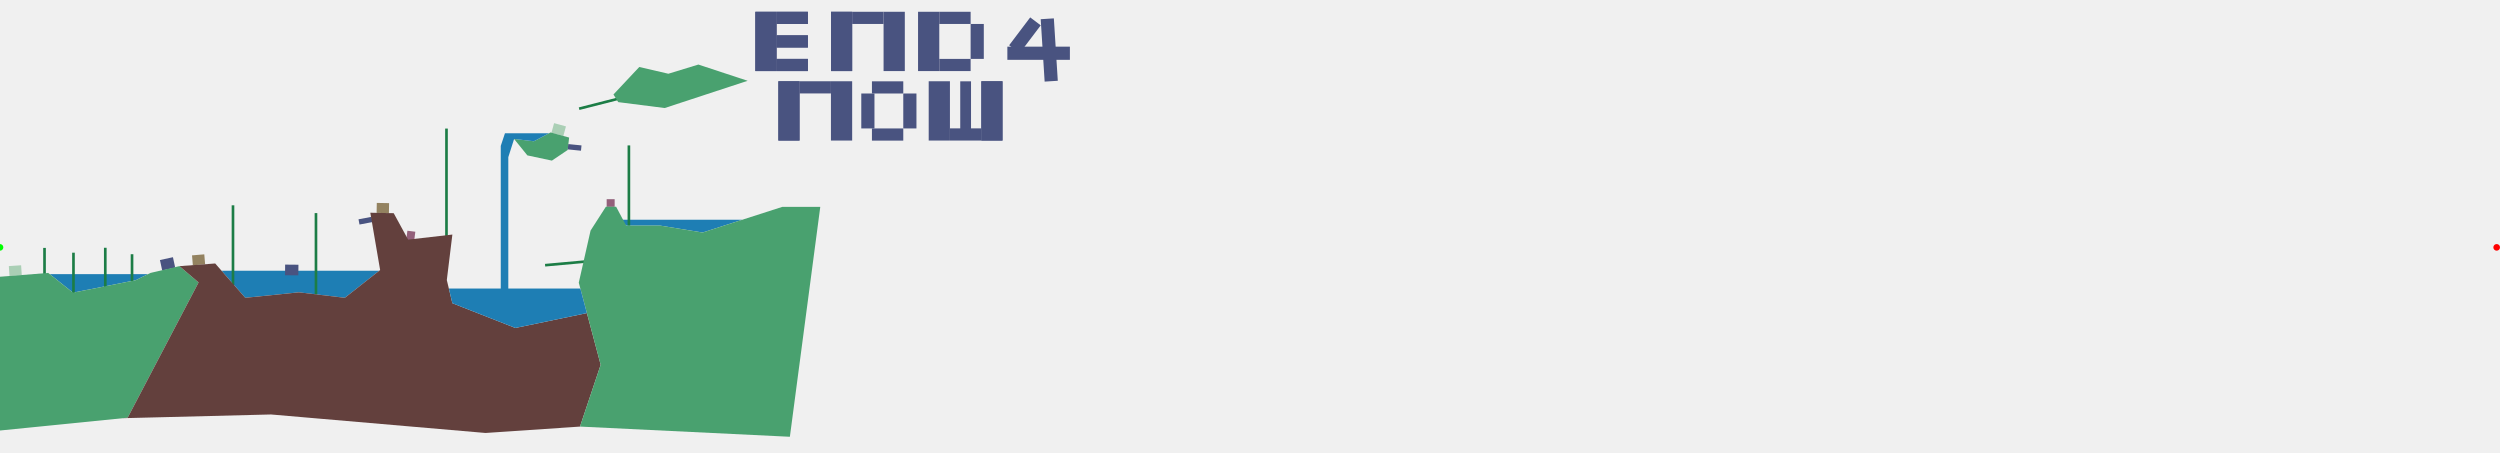
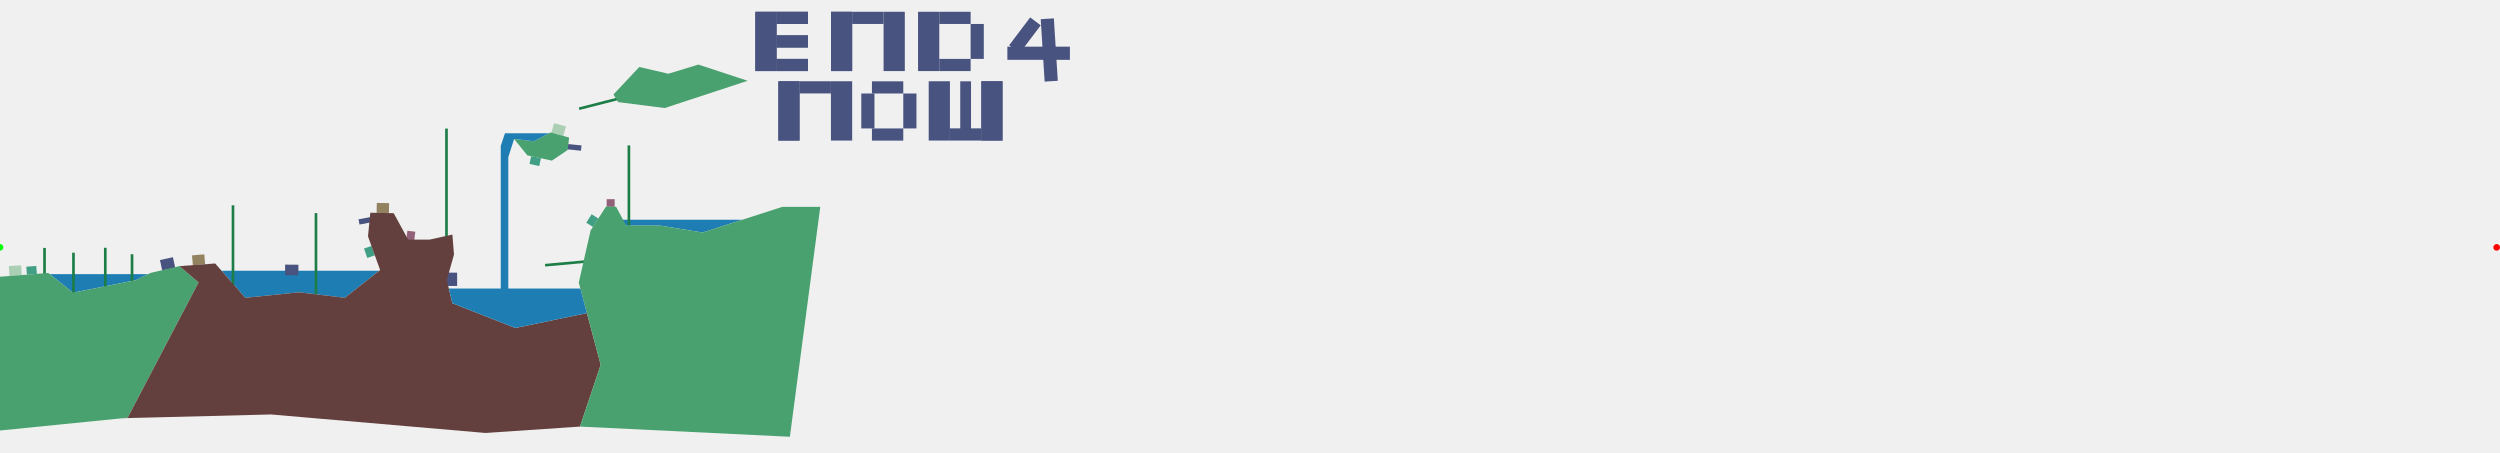
<svg xmlns="http://www.w3.org/2000/svg" width="37566" height="6806" viewBox="0 0 37566 6806" fill="none">
  <g clip-path="url(#clip0_2233_421)">
    <rect x="132.723" y="3998.36" width="185" height="150" transform="rotate(-3.79608 132.723 3998.36)" fill="#AACFB5" />
+     <rect x="394.879" y="4007.71" width="150" height="120" transform="rotate(-4.53737 394.879 4007.71)" fill="#409F84" />
+     <rect x="5518.78" y="3875.87" width="150" height="120" transform="rotate(-108.977 5518.78 3875.87)" fill="#409F84" />
+     <rect x="8102.54" y="2495.29" width="150" height="120" transform="rotate(-167.659 8102.54 2495.29)" fill="#409F84" />
+     <rect x="8809.41" y="3346.07" width="150" height="120" transform="rotate(-57.6187 8809.41 3346.07)" fill="#409F84" />
    <path d="M2038 4210.5L1096.5 4397.5L747.082 4119H2224.76L2038 4210.5Z" fill="#1E7EB4" />
    <path d="M5181.5 4475L4491 4392.5H4491L3685.5 4475L3685.49 4474.99L3328.73 4067.71H5699.03L5181.5 4475Z" fill="#1E7EB4" />
    <rect x="8325.93" y="1850.33" width="185" height="150" transform="rotate(15.3462 8325.93 1850.33)" fill="#AACFB5" />
    <circle cx="37516" cy="3717" r="50" fill="#FF0000" />
    <circle cy="3717" r="50" fill="#00FF00" />
    <path d="M10556.5 3494L9917 3389.5H9408L9308.81 3302H11153.3L10556.5 3494Z" fill="#1E7EB4" />
    <path d="M7924.5 2335L8293 2413.5L8530.5 2253.5L8552 2067L8273 1990L8022.5 2122.5L7725 2088.5L7924.5 2335Z" fill="#49A16F" />
    <rect x="649" y="3725" width="40" height="404" fill="#1C7D46" />
    <rect x="1084" y="3797" width="40" height="606" fill="#1C7D46" />
    <rect x="6689" y="1932" width="40" height="1617" fill="#1C7D46" />
    <rect x="9430" y="2185" width="40" height="1205" fill="#1C7D46" />
    <rect x="8706.88" y="1652.51" width="40" height="601.448" transform="rotate(-104.292 8706.88 1652.51)" fill="#1C7D46" />
    <rect x="8192.61" y="4005.06" width="40" height="601.448" transform="rotate(-95.1727 8192.61 4005.06)" fill="#1C7D46" />
    <rect x="1562" y="3723" width="40" height="600" fill="#1C7D46" />
    <rect x="1964" y="3820" width="40" height="406" fill="#1C7D46" />
    <path d="M11350 177H11669V1068H11350V177Z" fill="#495380" />
    <path d="M12487 177H12805V1068H12487V177Z" fill="#495380" />
    <path d="M13277 177H13596V1068H13277V177Z" fill="#495380" />
    <path d="M13795 177H14114V1068H13795V177Z" fill="#495380" />
    <path d="M12140 177V360L11669 360V177H12140Z" fill="#495380" />
    <path d="M13277 177V360L12805 360V177H13277Z" fill="#495380" />
    <path d="M14585 885V1068H14114V885H14585Z" fill="#495380" />
    <path d="M14783 885H14585V360L14783 360V885Z" fill="#495380" />
    <path d="M15321.7 799.6L15163.7 680.198L15480.3 261.4L15638.3 380.802L15321.7 799.6Z" fill="#495380" />
    <path d="M15894.8 1213.81L15697.2 1226.27L15638 288.466L15835.6 276.001L15894.8 1213.81Z" fill="#495380" />
    <path d="M15137 899V701H16076.7V899H15137Z" fill="#495380" />
    <path d="M14585 177V360L14114 360V177H14585Z" fill="#495380" />
    <path d="M13573 1930V2113H13102V1930H13573Z" fill="#495380" />
    <path d="M13771 1930H13573V1405H13771V1930Z" fill="#495380" />
    <path d="M13140 1930H12942V1405H13140V1930Z" fill="#495380" />
    <path d="M13573 1222V1405H13102V1222H13573Z" fill="#495380" />
    <path d="M12140 531V714H11669V531L12140 531Z" fill="#495380" />
    <path d="M12140 885V1068H11668V885H12140Z" fill="#495380" />
    <path d="M11350 177H11669V1068H11350V177Z" fill="#495380" />
    <path d="M12487 177H12805V1068H12487V177Z" fill="#495380" />
    <path d="M11696 1221H12014V2112H11696V1221Z" fill="#495380" />
    <path d="M12486 1221H12805V2112H12486V1221Z" fill="#495380" />
    <path d="M12486 1221V1404H12014V1221H12486Z" fill="#495380" />
    <path d="M11696 1221H12014V2112H11696V1221Z" fill="#495380" />
    <path d="M15064 2112H14746V1221H15064V2112Z" fill="#495380" />
    <path d="M14274 2112H13955V1221H14274V2112Z" fill="#495380" />
    <path d="M14274 2112V1929H14746V2112H14274Z" fill="#495380" />
    <path d="M15064 2112H14746V1221H15064V2112Z" fill="#495380" />
    <path d="M14591 1959H14429V1222H14591V1959Z" fill="#495380" />
    <path d="M12140 177V360L11669 360V177H12140Z" fill="#495380" />
    <path d="M12140 531V714H11669V531L12140 531Z" fill="#495380" />
    <path d="M12140 885V1068H11668V885H12140Z" fill="#495380" />
    <rect x="2403.22" y="3907.41" width="200" height="160" transform="rotate(-12.271 2403.22 3907.41)" fill="#495380" />
    <rect x="2885.33" y="3837.18" width="185" height="150" transform="rotate(-4.79602 2885.33 3837.18)" fill="#938260" />
    <rect x="5661.78" y="3049" width="185" height="150" transform="rotate(1.06201 5661.78 3049)" fill="#938260" />
    <rect x="5401.95" y="3373.97" width="80" height="200" transform="rotate(-100.771 5401.95 3373.97)" fill="#495380" />
    <rect x="8738" y="2185.03" width="80" height="200" transform="rotate(95.7467 8738 2185.03)" fill="#495380" />
    <rect x="6121.73" y="3467" width="120" height="150" transform="rotate(7.17183 6121.73 3467)" fill="#93607A" />
    <rect x="9116" y="2993" width="120" height="115" fill="#93607A" />
    <path d="M9606 1006.5L9218 1419.71L9289.52 1534.59L9987.5 1623.5L11234.5 1214L10494 970L10043 1108L9606 1006.5Z" fill="#49A16F" />
    <path d="M2696.5 3999L2261.5 4101L2038 4210.5L1096.5 4397.5L724.5 4101L0 4158.5V6469L1918.5 6276.5L2984 4244L2696.5 3999Z" fill="#49A16F" />
    <rect x="3481" y="3085" width="40" height="1205" fill="#1C7D46" />
    <rect x="4728" y="3202" width="40" height="1222" fill="#1C7D46" />
    <rect x="4284.5" y="3976" width="200" height="160" transform="rotate(0.535988 4284.5 3976)" fill="#495380" />
-     <path d="M5916 3203.5L6132.5 3600.5L6797.5 3524.5L6714 4208.5L6797.5 4556.5L7743.5 4928L8818.89 4704.69L9026 5481.5L8715 6410L7296 6506L4072 6228L1843.91 6283.98L1918.5 6276.5L2984 4244L2696.5 3999L3233.5 3959L3685.5 4475L4491 4392.5L5181.5 4475L5712 4057.5L5564.5 3196.5L5916 3203.5Z" fill="#63403D" />
+     <rect x="6869" y="4097" width="200" height="160" transform="rotate(90 6869 4097)" fill="#495380" />
+     <path d="M5916 3203.5L6132.5 3600.5H6455L6797.5 3524.5L6822 3824.5L6714 4208.5L6797.5 4556.5L7743.5 4928L8818.89 4704.69L9026 5481.5L8715 6410L7296 6506L4072 6228L1843.91 6283.98L1918.5 6276.5L2984 4244L2696.5 3999L3233.5 3959L3685.5 4475L4491 4392.5L5181.5 4475L5712 4057.5L5529.5 3552L5564.5 3196.5L5916 3203.5Z" fill="#63403D" />
    <path d="M12325.9 3108L11869 6563L8715 6410L9026 5481.5L8697 4247.5L8874 3464.75L9104.5 3106H9258L9408 3389.5H9917L10556.5 3494L11756.4 3108H12325.9Z" fill="#49A16F" />
    <path d="M8022.5 2122.5L7725 2088.5L7638.07 2361.5L7638.05 4335.5H8720.46L8818.89 4704.69L7743.5 4928L6797.5 4556.5L6744.47 4335.5H7524.5L7524.51 2192.37L7587.5 2003H8248.42L8022.5 2122.5Z" fill="#1E7EB4" />
  </g>
  <defs>
    <clipPath id="clip0_2233_421">
      <rect width="37566" height="6806" fill="white" />
    </clipPath>
  </defs>
</svg>
